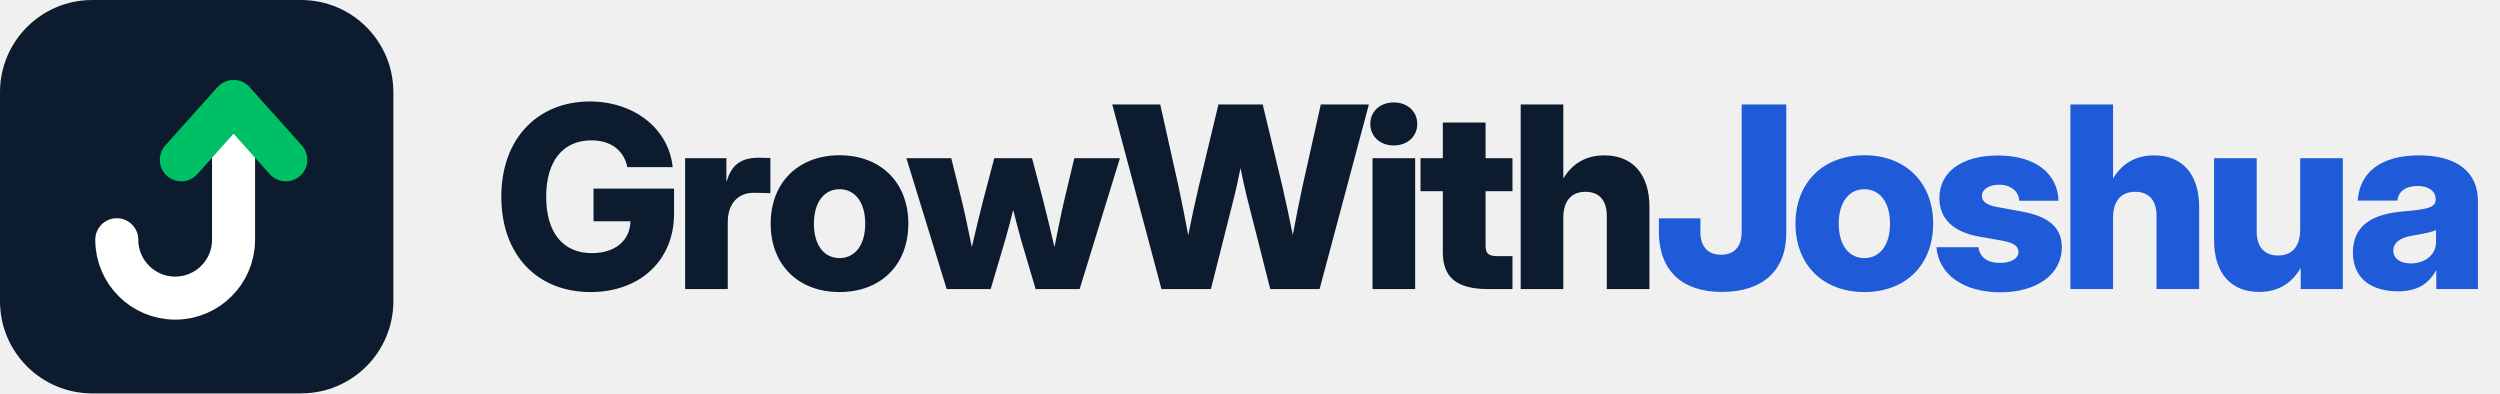
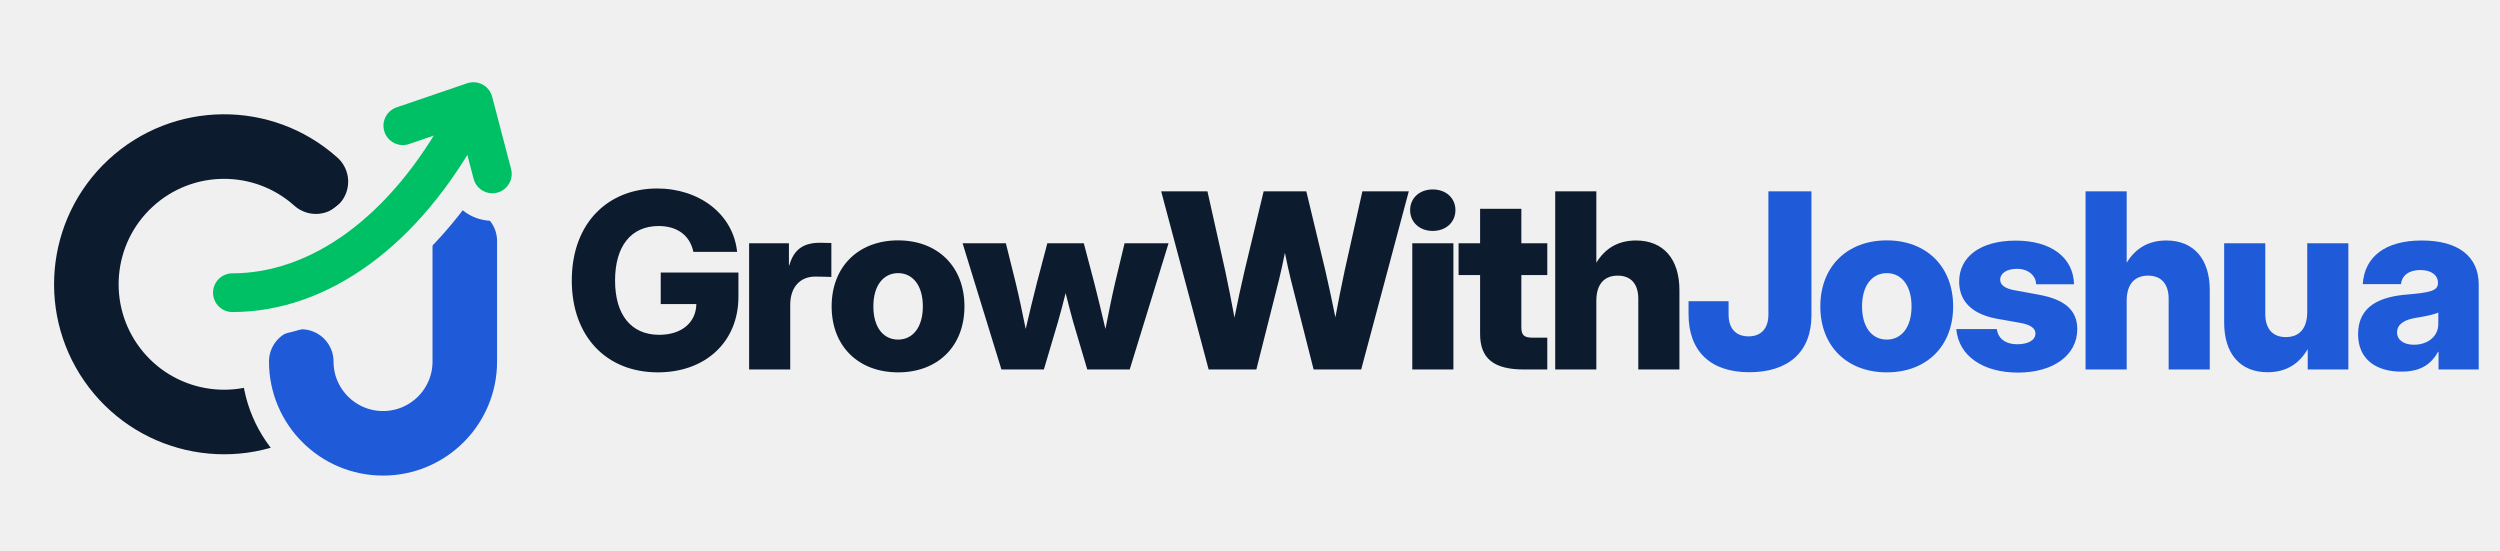
- <svg xmlns="http://www.w3.org/2000/svg" viewBox="0 0 985.1 155.0" width="985" height="155">
-   <g transform="translate(0 0) scale(2.421875)">
-     <rect width="64" height="64" rx="15" fill="#0D1B2E" />
-     <path d="M38 18.5 V39 a9.5 9.5 0 0 1 -19 0" fill="none" stroke="#FFFFFF" stroke-width="7" stroke-linecap="round" />
-     <path d="M29.5 26 L38 16.5 L46.5 26" fill="none" stroke="#00C065" stroke-width="7" stroke-linecap="round" stroke-linejoin="round" />
+ <svg xmlns="http://www.w3.org/2000/svg" viewBox="0 0 1021.1 225.0" width="1021" height="225">
+   <g transform="translate(0.0 0.0) scale(3.5156)">
+     <defs>
+       <mask id="hmG" maskUnits="userSpaceOnUse" x="0" y="0" width="64" height="64">
+         <rect width="64" height="64" fill="#fff" />
+         <path d="M52 28 V42 A9.5 9.5 0 0 1 33 42" fill="none" stroke="#000" stroke-width="13.9" stroke-linecap="round" />
+         <path d="M25 34 C35 34 45 27 52 14" fill="none" stroke="#000" stroke-width="10.9" stroke-linecap="round" />
+         <path d="M44.8 14.6 L53 11.8 L55.2 20.2" fill="none" stroke="#000" stroke-width="10.9" stroke-linecap="round" stroke-linejoin="round" />
+       </mask>
+       <mask id="hmJ" maskUnits="userSpaceOnUse" x="0" y="0" width="64" height="64">
+         <rect width="64" height="64" fill="#fff" />
+         <path d="M25 34 C35 34 45 27 52 14" fill="none" stroke="#000" stroke-width="10.9" stroke-linecap="round" />
+         <path d="M44.8 14.6 L53 11.8 L55.2 20.2" fill="none" stroke="#000" stroke-width="10.9" stroke-linecap="round" stroke-linejoin="round" />
+       </mask>
+     </defs>
+     <g transform="translate(2 0)">
+       <path d="M34.7 21.1 A16 16 0 1 0 32.5 46.6" mask="url(#hmG)" fill="none" stroke="#0D1B2E" stroke-width="7.5" stroke-linecap="round" stroke-linejoin="round" />
+       <path d="M52 28 V42 A9.5 9.5 0 0 1 33 42" mask="url(#hmJ)" fill="none" stroke="#1F5BD8" stroke-width="7.5" stroke-linecap="round" />
+       <path d="M25 34 C35 34 45 27 52 14" fill="none" stroke="#00C065" stroke-width="4.5" stroke-linecap="round" />
+       <path d="M44.8 14.6 L53 11.8 L55.2 20.2" fill="none" stroke="#00C065" stroke-width="4.5" stroke-linecap="round" stroke-linejoin="round" />
+     </g>
  </g>
-   <g transform="translate(195 113.9)">
+   <g transform="translate(231.0 150.9)">
    <path d="M37.695 1.172C57.178 1.172 70.605 -11.279 70.605 -29.736V-39.6H38.867V-26.709H53.418C53.271 -19.189 47.461 -14.16 38.232 -14.16C26.758 -14.16 20.215 -22.363 20.215 -36.328C20.215 -50.342 26.709 -58.594 38.037 -58.594C45.898 -58.594 50.879 -54.492 52.197 -48.047H70.068C68.457 -63.525 54.541 -73.926 37.402 -73.926C17.627 -73.926 2.539 -60.107 2.539 -36.328C2.539 -13.623 16.553 1.172 37.695 1.172ZM74.967 0.0H91.764V-26.416C91.764 -33.74 95.914 -37.939 101.92 -37.939C104.361 -37.939 107.34 -37.842 108.561 -37.793V-51.66C107.193 -51.709 105.777 -51.758 103.971 -51.758C97.086 -51.758 93.229 -49.023 91.373 -42.48H91.227V-51.562H74.967ZM135.822 1.172C151.984 1.172 162.922 -9.424 162.922 -25.781C162.922 -42.041 151.984 -52.734 135.822 -52.734C119.66 -52.734 108.674 -42.041 108.674 -25.781C108.674 -9.424 119.66 1.172 135.822 1.172ZM135.822 -12.207C129.914 -12.207 125.715 -17.041 125.715 -25.781C125.715 -34.473 129.963 -39.355 135.822 -39.355C141.682 -39.355 145.93 -34.473 145.93 -25.781C145.93 -17.041 141.682 -12.207 135.822 -12.207ZM178.025 0.0H195.359L201.072 -19.287C202.195 -23.096 203.221 -27.148 204.246 -31.201C205.271 -27.148 206.297 -23.096 207.371 -19.287L213.084 0.0H230.418L246.287 -51.562H228.318L224.461 -35.449C223.045 -29.395 221.775 -22.949 220.506 -16.553C218.992 -22.949 217.479 -29.443 215.916 -35.449L211.668 -51.562H196.775L192.527 -35.449C190.965 -29.443 189.451 -22.949 187.938 -16.553C186.619 -22.949 185.301 -29.443 183.836 -35.449L179.832 -51.562H162.156ZM262.66 0.0H282.143L291.42 -36.768C292.201 -39.844 292.934 -43.408 293.812 -47.656C294.691 -43.408 295.424 -39.844 296.205 -36.768L305.531 0.0H324.965L344.398 -72.754H325.453L318.227 -40.43C316.859 -34.033 315.59 -27.686 314.418 -21.289C313.148 -27.686 311.781 -34.033 310.316 -40.43L302.553 -72.754H285.121L277.357 -40.43C275.844 -33.984 274.477 -27.588 273.207 -21.191C272.035 -27.588 270.766 -33.984 269.398 -40.43L262.172 -72.754H243.275ZM345.83 0.0H362.627V-51.562H345.83ZM354.18 -56.592C359.6 -56.592 363.457 -60.156 363.457 -65.088C363.457 -70.02 359.6 -73.535 354.18 -73.535C348.809 -73.535 344.951 -70.02 344.951 -65.088C344.951 -60.156 348.809 -56.592 354.18 -56.592ZM400.973 -51.562H390.377V-65.625H373.531V-51.562H364.742V-38.574H373.531V-14.502C373.531 -4.492 379.098 0.0 391.451 0.0H400.973V-12.988H395.162C391.402 -12.988 390.377 -14.014 390.377 -17.334V-38.574H400.973ZM421.008 -28.027C421.008 -35.059 424.426 -38.33 429.748 -38.33C435.07 -38.33 438.146 -35.01 438.146 -28.906V0.0H454.943V-32.422C454.943 -45.117 448.4 -52.686 437.219 -52.686C429.65 -52.686 424.475 -49.268 421.008 -43.604V-72.754H404.211V0.0H421.008Z" fill="#0D1B2E" />
    <path d="M483.426 1.123C499.49 1.123 508.865 -7.178 508.865 -22.119V-72.754H491.287V-22.412C491.287 -16.699 488.26 -13.525 483.182 -13.525C478.055 -13.525 475.027 -16.699 475.027 -22.412V-27.881H458.67V-22.559C458.67 -7.324 467.801 1.123 483.426 1.123ZM539.643 1.172C555.805 1.172 566.742 -9.424 566.742 -25.781C566.742 -42.041 555.805 -52.734 539.643 -52.734C523.48 -52.734 512.494 -42.041 512.494 -25.781C512.494 -9.424 523.48 1.172 539.643 1.172ZM539.643 -12.207C533.734 -12.207 529.535 -17.041 529.535 -25.781C529.535 -34.473 533.783 -39.355 539.643 -39.355C545.502 -39.355 549.75 -34.473 549.75 -25.781C549.75 -17.041 545.502 -12.207 539.643 -12.207ZM593.223 1.27C607.676 1.27 617.441 -5.859 617.441 -16.455C617.441 -24.121 612.461 -28.564 601.865 -30.518L591.514 -32.422C587.949 -33.105 585.947 -34.521 585.947 -36.67C585.947 -39.209 588.486 -41.113 592.881 -41.113C597.324 -41.113 600.547 -38.428 600.645 -34.814H616.123C615.83 -45.801 606.699 -52.637 592.295 -52.637C577.939 -52.637 569.199 -46.094 569.199 -35.889C569.199 -27.734 574.619 -22.51 584.775 -20.703L594.102 -19.043C598.203 -18.311 600.352 -16.943 600.352 -14.697C600.352 -12.109 597.617 -10.303 592.979 -10.303C588.047 -10.303 585.068 -12.695 584.58 -16.504H568.027C568.955 -5.518 578.965 1.27 593.223 1.27ZM637.623 -28.027C637.623 -35.059 641.041 -38.33 646.363 -38.33C651.686 -38.33 654.762 -35.01 654.762 -28.906V0.0H671.559V-32.422C671.559 -45.117 665.016 -52.686 653.834 -52.686C646.266 -52.686 641.09 -49.268 637.623 -43.604V-72.754H620.826V0.0H637.623ZM695.158 1.123C702.922 1.123 708.146 -2.441 711.564 -8.35V0.0H728.166V-51.562H711.369V-23.535C711.369 -16.504 707.951 -13.232 702.629 -13.232C697.307 -13.232 694.23 -16.553 694.23 -22.656V-51.562H677.434V-19.141C677.434 -6.445 683.977 1.123 695.158 1.123ZM749.812 0.879C757.088 0.879 761.727 -1.66 764.803 -7.227H764.998V0.0H781.404V-34.717C781.404 -46.094 773.152 -52.686 758.162 -52.686C743.221 -52.686 734.773 -46.045 734.041 -34.863H749.666C750.008 -38.379 752.889 -40.625 757.576 -40.625C762.02 -40.625 764.754 -38.525 764.754 -35.449V-35.205C764.754 -32.129 761.385 -31.396 752.156 -30.615C741.17 -29.736 732.137 -25.977 732.137 -14.404C732.137 -4.15 739.51 0.879 749.812 0.879ZM754.939 -10.107C750.838 -10.107 748.055 -12.012 748.055 -15.186C748.055 -18.555 751.277 -20.41 755.77 -21.094C759.92 -21.777 763.094 -22.412 764.9 -23.242V-18.555C764.9 -13.477 760.555 -10.107 754.939 -10.107Z" fill="#1F5BD8" />
  </g>
</svg>
